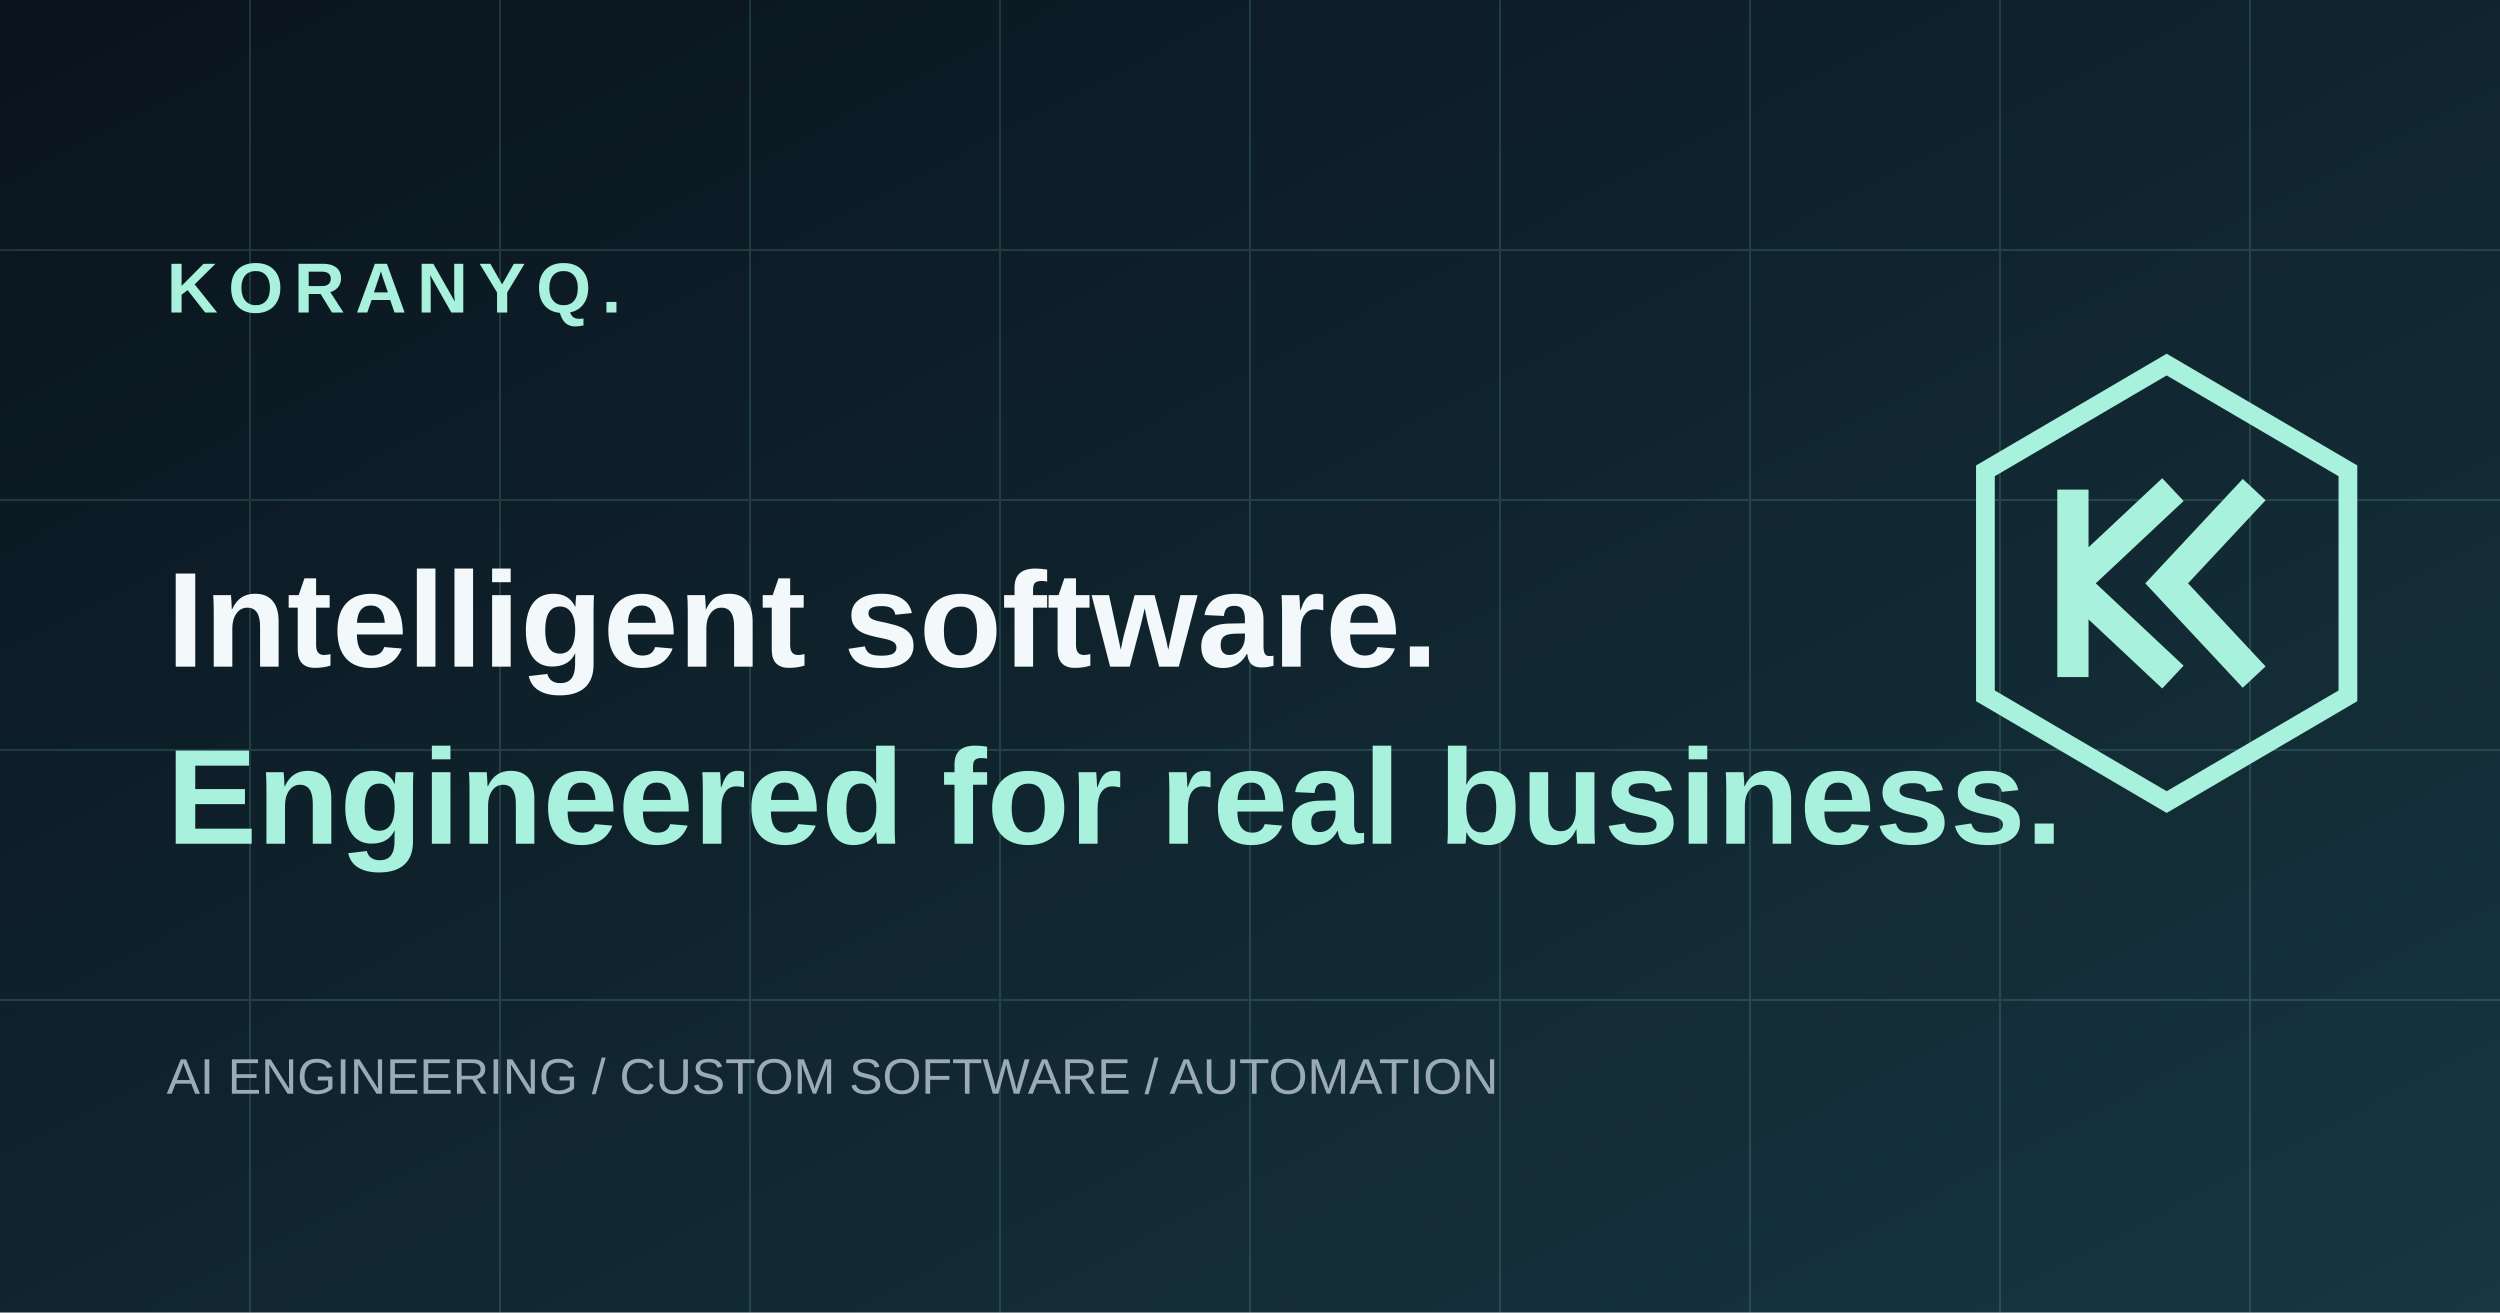
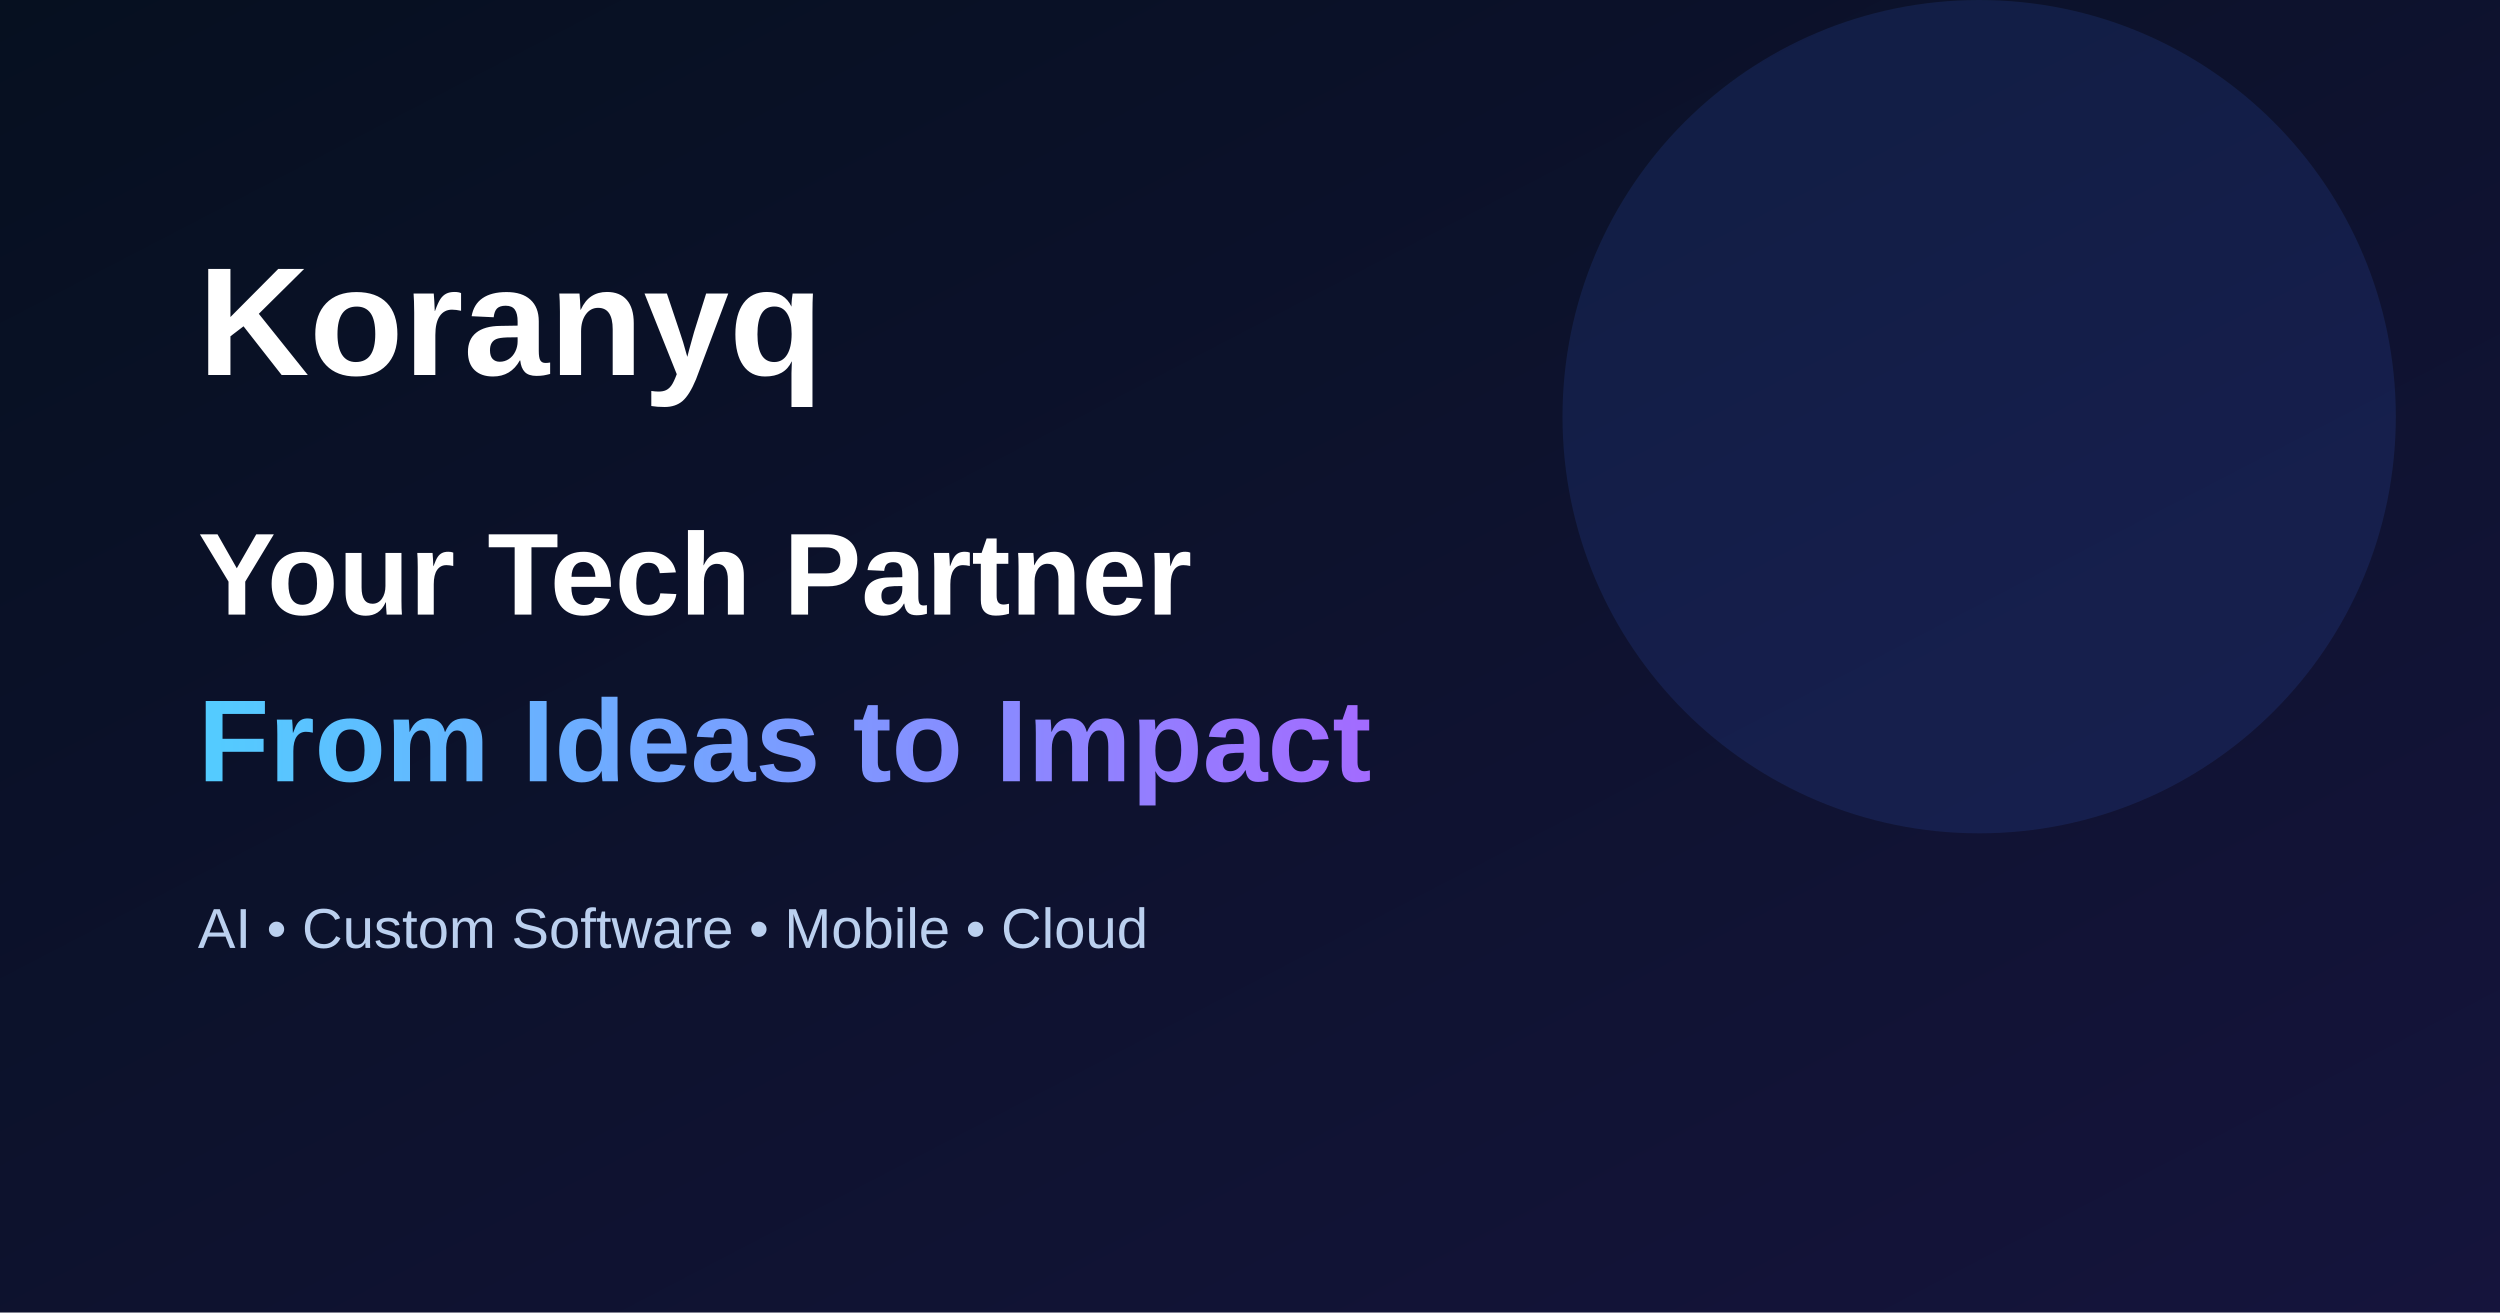
- <svg xmlns="http://www.w3.org/2000/svg" viewBox="0 0 1200 630">
+ <svg xmlns="http://www.w3.org/2000/svg" width="1200" height="630" viewBox="0 0 1200 630">
  <defs>
-     <linearGradient id="a" x2="1" y2="1">
-       <stop stop-color="#09131d" />
-       <stop offset="1" stop-color="#173640" />
+     <linearGradient id="bg" x2="1" y2="1">
+       <stop stop-color="#061020" />
+       <stop offset="1" stop-color="#15143c" />
+     </linearGradient>
+     <linearGradient id="t" x2="1">
+       <stop stop-color="#53ccff" />
+       <stop offset="1" stop-color="#a36bff" />
    </linearGradient>
  </defs>
-   <rect width="1200" height="630" fill="url(#a)" />
-   <g opacity=".15" stroke="#8be8da">
-     <path d="M0 120H1200M0 240H1200M0 360H1200M0 480H1200M120 0V630M240 0V630M360 0V630M480 0V630M600 0V630M720 0V630M840 0V630M960 0V630M1080 0V630" />
-   </g>
-   <g transform="translate(920 160) scale(3)">
-     <path d="M40 5 69 22v36L40 75 11 58V22Z" stroke="#a7f1dd" stroke-width="3" fill="none" />
-     <path d="M25 25v30m0-15 16-15M25 40l16 15M54 25 40 40l14 15" stroke="#a7f1dd" stroke-width="5" fill="none" />
-   </g>
-   <text x="80" y="150" fill="#a7f1dd" font-family="Arial" font-weight="bold" font-size="34" letter-spacing="5">KORANYQ.</text>
-   <text x="80" y="320" fill="#f3f8fb" font-family="Arial" font-weight="bold" font-size="65">Intelligent software.</text>
-   <text x="80" y="405" fill="#a7f1dd" font-family="Arial" font-weight="bold" font-size="65">Engineered for real business.</text>
-   <text x="80" y="525" fill="#9aaab8" font-family="Arial" font-size="24">AI ENGINEERING  /  CUSTOM SOFTWARE  /  AUTOMATION</text>
+   <rect width="1200" height="630" fill="url(#bg)" />
+   <circle cx="950" cy="200" r="200" fill="#3667db" opacity=".15" />
+   <text x="95" y="180" font-family="Arial,sans-serif" font-size="74" font-weight="bold" fill="white">Koranyq</text>
+   <text x="95" y="295" font-family="Arial,sans-serif" font-size="56" font-weight="bold" fill="white">Your Tech Partner</text>
+   <text x="95" y="375" font-family="Arial,sans-serif" font-size="56" font-weight="bold" fill="url(#t)">From Ideas to Impact</text>
+   <text x="95" y="455" font-family="Arial,sans-serif" font-size="27" fill="#bbd0ef">AI • Custom Software • Mobile • Cloud</text>
</svg>
